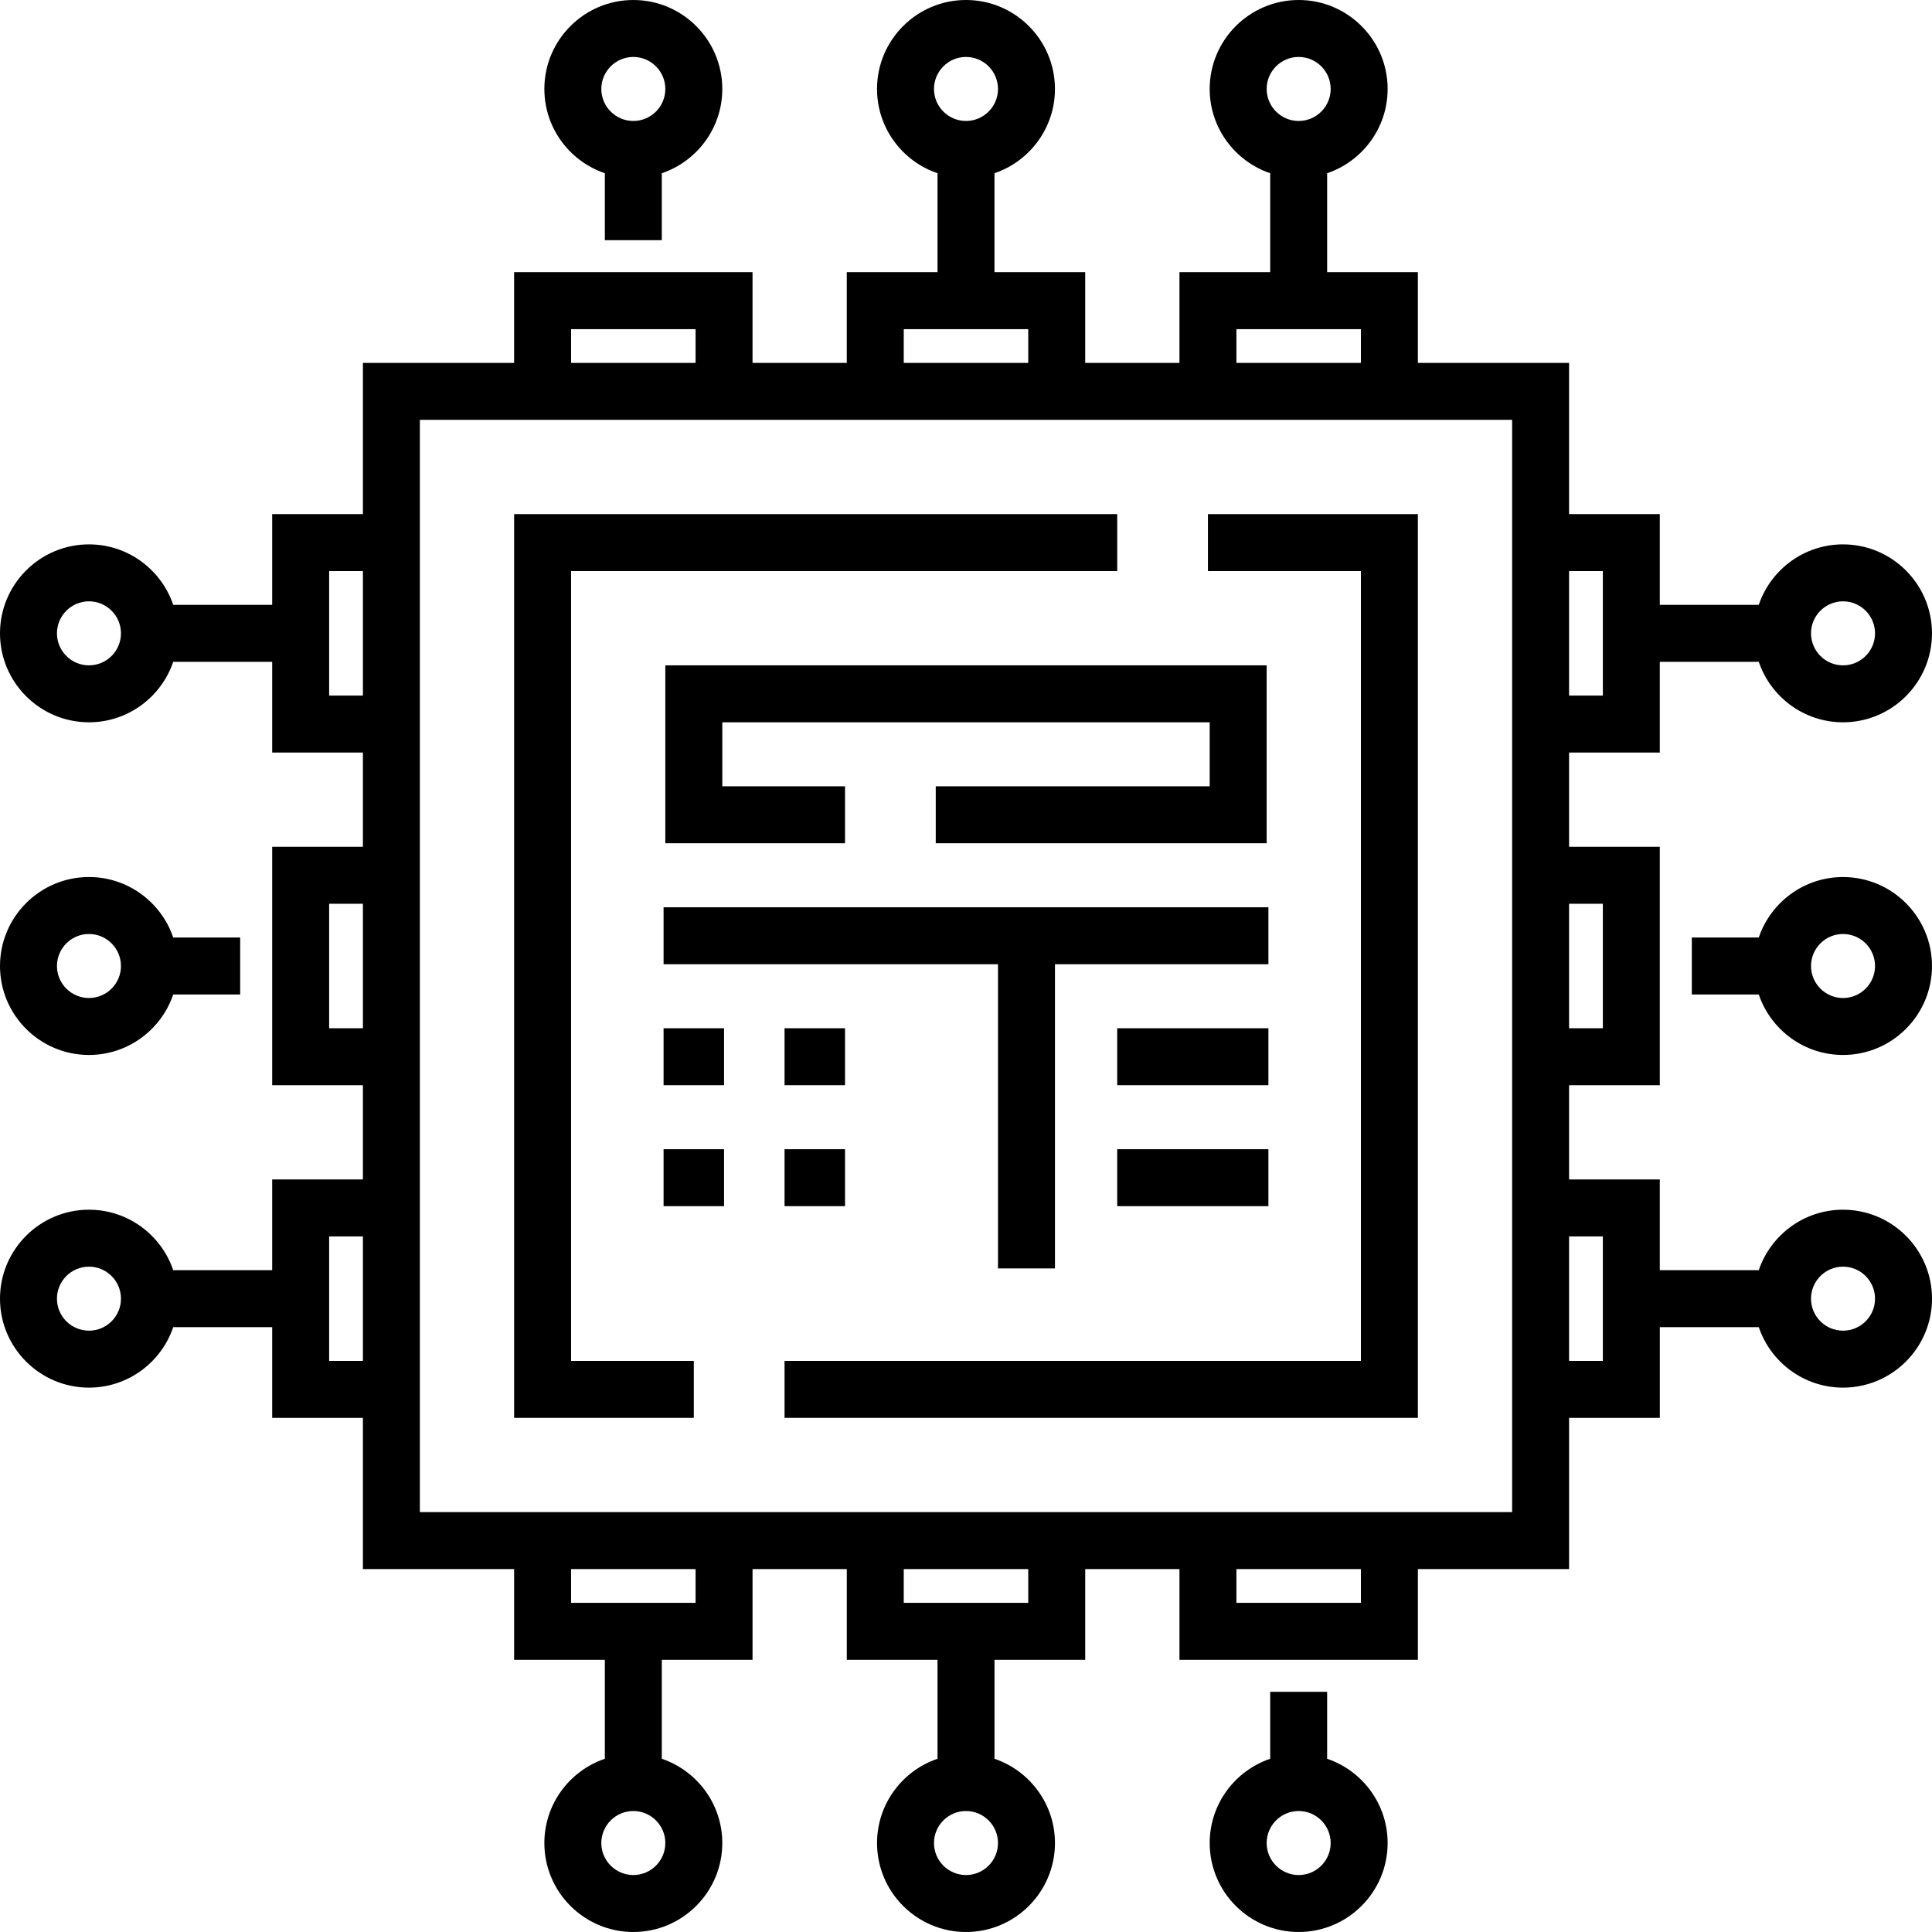
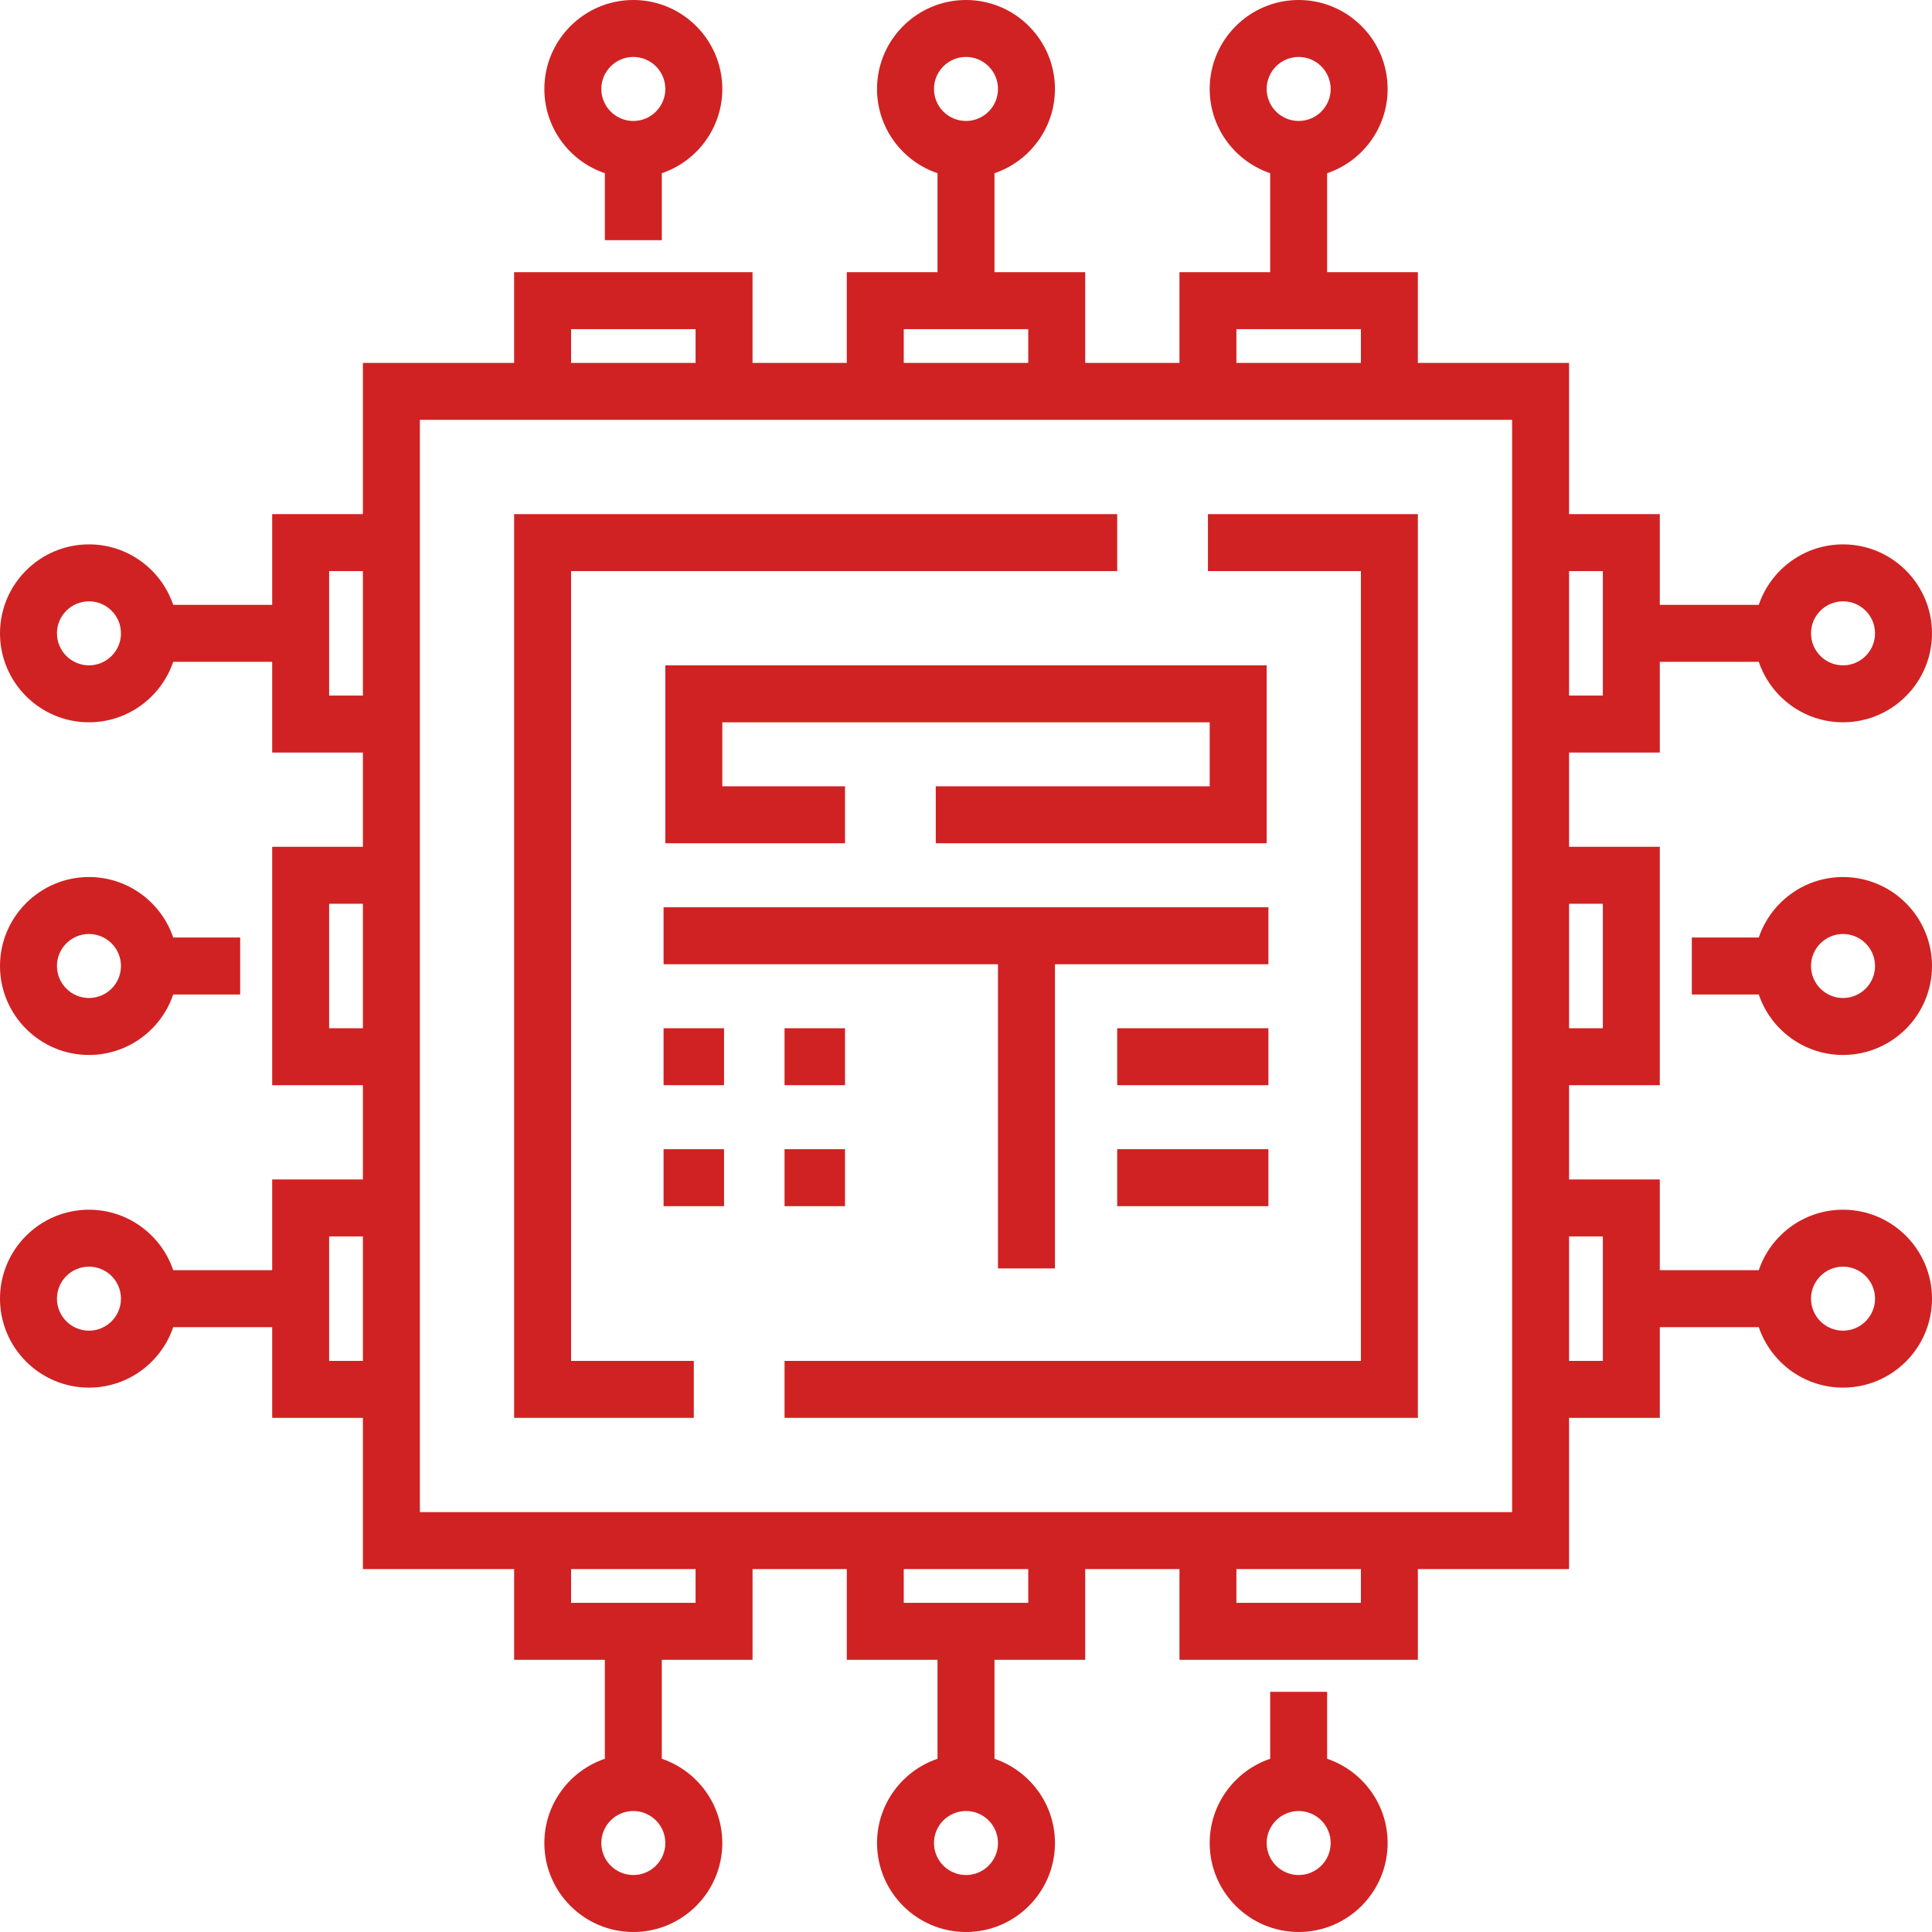
<svg xmlns="http://www.w3.org/2000/svg" viewBox="0 0 512.002 512">
-   <path d="m151.344 151.344h144.73v-15.094h-159.824v239.5h47.617v-15.094h-32.523zm0 0" />
-   <path d="m320.117 151.344h40.539v209.312h-152.742v15.094h167.836v-239.5h-55.633zm0 0" />
-   <path d="m247.984 208.379v15.094h87.695v-47.148h-159.359v47.148h47.621v-15.094h-32.523v-16.961h129.164v16.961zm0 0" />
-   <path d="m264.48 336.148h15.098v-80.613h56.566v-15.094h-160.289v15.094h88.625zm0 0" />
-   <path d="m175.855 272.496h16.027v15.094h-16.027zm0 0" />
-   <path d="m207.914 272.496h16.027v15.094h-16.027zm0 0" />
-   <path d="m175.855 304.555h16.027v15.094h-16.027zm0 0" />
-   <path d="m296.074 272.496h40.07v15.094h-40.07zm0 0" />
-   <path d="m296.074 304.555h40.07v15.094h-40.07zm0 0" />
-   <path d="m488.422 232.426c-10.359 0-19.176 6.719-22.328 16.027h-17.742v15.098h17.742c3.152 9.309 11.969 16.027 22.328 16.027 13.004 0 23.578-10.574 23.578-23.574 0-13.004-10.574-23.578-23.578-23.578zm0 32.059c-4.676 0-8.48-3.805-8.48-8.484 0-4.676 3.805-8.48 8.48-8.48 4.68 0 8.484 3.805 8.484 8.48 0 4.68-3.805 8.484-8.484 8.484zm0 0" />
-   <path d="m488.422 320.586c-10.359 0-19.176 6.719-22.328 16.027h-26.227v-24.043h-24.043v-24.98h24.043v-63.18h-24.043v-24.977h24.043v-24.047h26.227c3.152 9.309 11.969 16.031 22.328 16.031 13.004 0 23.578-10.578 23.578-23.578s-10.574-23.574-23.578-23.574c-10.359 0-19.176 6.719-22.328 16.027h-26.227v-24.043h-24.043v-40.074h-40.074v-24.043h-24.043v-26.227c9.309-3.152 16.031-11.969 16.031-22.328 0-13-10.578-23.578-23.578-23.578s-23.578 10.578-23.578 23.578c0 10.359 6.723 19.176 16.031 22.328v26.227h-24.043v24.043h-24.98v-24.043h-24.043v-26.227c9.309-3.152 16.027-11.969 16.027-22.328 0-13-10.574-23.578-23.574-23.578s-23.578 10.578-23.578 23.578c0 10.359 6.719 19.176 16.031 22.328v26.227h-24.047v24.043h-24.977v-24.043h-63.184v24.043h-40.07v40.074h-24.043v24.043h-26.227c-3.152-9.309-11.969-16.027-22.328-16.027-13 0-23.578 10.574-23.578 23.574s10.578 23.578 23.578 23.578c10.359 0 19.176-6.723 22.328-16.031h26.227v24.047h24.043v24.977h-24.043v63.18h24.043v24.98h-24.043v24.043h-26.227c-3.152-9.309-11.969-16.027-22.328-16.027-13 0-23.578 10.574-23.578 23.574s10.578 23.578 23.578 23.578c10.359 0 19.176-6.719 22.328-16.031h26.227v24.047h24.043v40.07h40.074v24.047h24.043v26.223c-9.309 3.156-16.031 11.973-16.031 22.332 0 13 10.578 23.578 23.578 23.578s23.578-10.578 23.578-23.578c0-10.359-6.723-19.176-16.031-22.332v-26.223h24.047v-24.047h24.977v24.047h24.043v26.223c-9.309 3.156-16.027 11.973-16.027 22.332 0 13 10.574 23.578 23.578 23.578 13 0 23.574-10.578 23.574-23.578 0-10.359-6.719-19.176-16.027-22.332v-26.223h24.043v-24.047h24.977v24.047h63.184v-24.047h40.07v-40.07h24.047v-24.047h26.223c3.156 9.309 11.973 16.031 22.332 16.031 13 0 23.578-10.578 23.578-23.578s-10.578-23.574-23.582-23.574zm0-161.227c4.68 0 8.484 3.805 8.484 8.48 0 4.68-3.805 8.484-8.484 8.484-4.676 0-8.48-3.805-8.48-8.484 0-4.676 3.805-8.48 8.48-8.48zm-144.262-144.266c4.676 0 8.484 3.805 8.484 8.484 0 4.676-3.805 8.48-8.484 8.48-4.676 0-8.48-3.805-8.48-8.48 0-4.68 3.805-8.484 8.48-8.484zm-88.16 0c4.676 0 8.48 3.805 8.48 8.484 0 4.676-3.805 8.48-8.48 8.48s-8.484-3.805-8.484-8.48c.004-4.68 3.809-8.484 8.484-8.484zm-232.422 161.23c-4.68 0-8.484-3.805-8.484-8.484 0-4.676 3.805-8.48 8.484-8.48 4.676 0 8.48 3.805 8.48 8.48 0 4.68-3.805 8.484-8.48 8.484zm0 176.32c-4.68 0-8.484-3.805-8.484-8.484 0-4.676 3.805-8.48 8.484-8.48 4.676 0 8.48 3.805 8.48 8.48 0 4.68-3.805 8.484-8.48 8.484zm144.262 144.262c-4.676 0-8.484-3.805-8.484-8.48 0-4.68 3.805-8.484 8.484-8.484 4.676 0 8.48 3.805 8.48 8.484 0 4.676-3.805 8.48-8.48 8.48zm88.16 0c-4.676 0-8.484-3.805-8.484-8.48 0-4.68 3.805-8.484 8.484-8.484 4.676 0 8.48 3.805 8.48 8.484 0 4.676-3.805 8.48-8.48 8.48zm168.773-224.41h-8.949v-32.992h8.949zm0-88.16h-8.949v-32.992h8.949zm-97.109-97.109h32.992v8.949h-32.992zm-88.16 0h32.992v8.949h-32.992zm-88.16 0h32.992v8.949h-32.992zm-64.117 64.117h8.949v32.992h-8.949zm0 88.16h8.949v32.992h-8.949zm0 88.16h8.949v32.992h-8.949zm97.109 97.109h-32.992v-8.949h32.992zm88.16 0h-32.992v-8.949h32.992zm88.16 0h-32.992v-8.949h32.992zm40.074-24.043h-289.461v-289.461h289.461zm24.043-40.074h-8.949v-32.992h8.949zm63.648-8.012c-4.676 0-8.48-3.805-8.48-8.484 0-4.676 3.805-8.48 8.48-8.48 4.68 0 8.484 3.805 8.484 8.48 0 4.68-3.805 8.484-8.484 8.484zm0 0" />
-   <path d="m23.578 279.578c10.359 0 19.176-6.719 22.328-16.031h17.742v-15.094h-17.742c-3.152-9.309-11.969-16.031-22.328-16.031-13 .004-23.578 10.578-23.578 23.578s10.578 23.578 23.578 23.578zm0-32.059c4.676 0 8.48 3.805 8.48 8.484 0 4.676-3.805 8.48-8.48 8.48-4.68 0-8.484-3.805-8.484-8.48 0-4.68 3.805-8.484 8.484-8.484zm0 0" />
-   <path d="m160.293 45.906v17.746h15.094v-17.746c9.309-3.152 16.031-11.969 16.031-22.328 0-13-10.578-23.578-23.578-23.578s-23.578 10.578-23.578 23.578c0 10.359 6.723 19.176 16.031 22.328zm7.547-30.812c4.676 0 8.48 3.805 8.48 8.484 0 4.676-3.805 8.48-8.48 8.48-4.676 0-8.484-3.805-8.484-8.48 0-4.68 3.809-8.484 8.484-8.484zm0 0" />
-   <path d="m351.707 466.094v-17.742h-15.094v17.742c-9.309 3.156-16.031 11.969-16.031 22.332 0 13 10.578 23.574 23.578 23.574s23.578-10.574 23.578-23.574c0-10.363-6.723-19.176-16.031-22.332zm-7.547 30.812c-4.676 0-8.48-3.805-8.48-8.48 0-4.68 3.805-8.484 8.48-8.484 4.676 0 8.484 3.805 8.484 8.484 0 4.676-3.809 8.48-8.484 8.48zm0 0" />
-   <path d="m207.914 304.555h16.027v15.094h-16.027zm0 0" />
+   <g fill="#d02222">
+     <path d="m151.344 151.344h144.73v-15.094h-159.824v239.5h47.617v-15.094h-32.523zm0 0" />
+     <path d="m320.117 151.344h40.539v209.312h-152.742v15.094h167.836v-239.5h-55.633zm0 0" />
+     <path d="m247.984 208.379v15.094h87.695v-47.148h-159.359v47.148h47.621v-15.094h-32.523v-16.961h129.164v16.961zm0 0" />
+     <path d="m264.48 336.148h15.098v-80.613h56.566v-15.094h-160.289v15.094h88.625zm0 0" />
+     <path d="m175.855 272.496h16.027v15.094h-16.027zm0 0" />
+     <path d="m207.914 272.496h16.027v15.094h-16.027zm0 0" />
+     <path d="m175.855 304.555h16.027v15.094h-16.027zm0 0" />
+     <path d="m296.074 272.496h40.07v15.094h-40.07zm0 0" />
+     <path d="m296.074 304.555h40.07v15.094h-40.07zm0 0" />
+     <path d="m488.422 232.426c-10.359 0-19.176 6.719-22.328 16.027h-17.742v15.098h17.742c3.152 9.309 11.969 16.027 22.328 16.027 13.004 0 23.578-10.574 23.578-23.574 0-13.004-10.574-23.578-23.578-23.578zm0 32.059c-4.676 0-8.48-3.805-8.48-8.484 0-4.676 3.805-8.48 8.48-8.48 4.68 0 8.484 3.805 8.484 8.48 0 4.68-3.805 8.484-8.484 8.484zm0 0" />
+     <path d="m488.422 320.586c-10.359 0-19.176 6.719-22.328 16.027h-26.227v-24.043h-24.043v-24.98h24.043v-63.18h-24.043v-24.977h24.043v-24.047h26.227c3.152 9.309 11.969 16.031 22.328 16.031 13.004 0 23.578-10.578 23.578-23.578s-10.574-23.574-23.578-23.574c-10.359 0-19.176 6.719-22.328 16.027h-26.227v-24.043h-24.043v-40.074h-40.074v-24.043h-24.043v-26.227c9.309-3.152 16.031-11.969 16.031-22.328 0-13-10.578-23.578-23.578-23.578s-23.578 10.578-23.578 23.578c0 10.359 6.723 19.176 16.031 22.328v26.227h-24.043v24.043h-24.98v-24.043h-24.043v-26.227c9.309-3.152 16.027-11.969 16.027-22.328 0-13-10.574-23.578-23.574-23.578s-23.578 10.578-23.578 23.578c0 10.359 6.719 19.176 16.031 22.328v26.227h-24.047v24.043h-24.977v-24.043h-63.184v24.043h-40.07v40.074h-24.043v24.043h-26.227c-3.152-9.309-11.969-16.027-22.328-16.027-13 0-23.578 10.574-23.578 23.574s10.578 23.578 23.578 23.578c10.359 0 19.176-6.723 22.328-16.031h26.227v24.047h24.043v24.977h-24.043v63.18h24.043v24.98h-24.043v24.043h-26.227c-3.152-9.309-11.969-16.027-22.328-16.027-13 0-23.578 10.574-23.578 23.574s10.578 23.578 23.578 23.578c10.359 0 19.176-6.719 22.328-16.031h26.227v24.047h24.043v40.07h40.074v24.047h24.043v26.223c-9.309 3.156-16.031 11.973-16.031 22.332 0 13 10.578 23.578 23.578 23.578s23.578-10.578 23.578-23.578c0-10.359-6.723-19.176-16.031-22.332v-26.223h24.047v-24.047h24.977v24.047h24.043v26.223c-9.309 3.156-16.027 11.973-16.027 22.332 0 13 10.574 23.578 23.578 23.578 13 0 23.574-10.578 23.574-23.578 0-10.359-6.719-19.176-16.027-22.332v-26.223h24.043v-24.047h24.977v24.047h63.184v-24.047h40.07v-40.07h24.047v-24.047h26.223c3.156 9.309 11.973 16.031 22.332 16.031 13 0 23.578-10.578 23.578-23.578s-10.578-23.574-23.582-23.574zm0-161.227c4.68 0 8.484 3.805 8.484 8.48 0 4.68-3.805 8.484-8.484 8.484-4.676 0-8.48-3.805-8.48-8.484 0-4.676 3.805-8.48 8.48-8.48zm-144.262-144.266c4.676 0 8.484 3.805 8.484 8.484 0 4.676-3.805 8.48-8.484 8.48-4.676 0-8.48-3.805-8.48-8.48 0-4.68 3.805-8.484 8.48-8.484zm-88.16 0c4.676 0 8.48 3.805 8.48 8.484 0 4.676-3.805 8.48-8.48 8.48s-8.484-3.805-8.484-8.48c.004-4.68 3.809-8.484 8.484-8.484zm-232.422 161.23c-4.68 0-8.484-3.805-8.484-8.484 0-4.676 3.805-8.48 8.484-8.48 4.676 0 8.48 3.805 8.48 8.48 0 4.68-3.805 8.484-8.48 8.484zm0 176.32c-4.68 0-8.484-3.805-8.484-8.484 0-4.676 3.805-8.48 8.484-8.48 4.676 0 8.48 3.805 8.48 8.48 0 4.68-3.805 8.484-8.48 8.484zm144.262 144.262c-4.676 0-8.484-3.805-8.484-8.48 0-4.68 3.805-8.484 8.484-8.484 4.676 0 8.48 3.805 8.48 8.484 0 4.676-3.805 8.48-8.48 8.48zm88.16 0c-4.676 0-8.484-3.805-8.484-8.48 0-4.68 3.805-8.484 8.484-8.484 4.676 0 8.48 3.805 8.48 8.484 0 4.676-3.805 8.48-8.48 8.48zm168.773-224.41h-8.949v-32.992h8.949zm0-88.16h-8.949v-32.992h8.949zm-97.109-97.109h32.992v8.949h-32.992zm-88.16 0h32.992v8.949h-32.992zm-88.16 0h32.992v8.949h-32.992zm-64.117 64.117h8.949v32.992h-8.949zm0 88.16h8.949v32.992h-8.949zm0 88.16h8.949v32.992h-8.949zm97.109 97.109h-32.992v-8.949h32.992zm88.16 0h-32.992v-8.949h32.992zm88.16 0h-32.992v-8.949h32.992zm40.074-24.043h-289.461v-289.461h289.461zm24.043-40.074h-8.949v-32.992h8.949zm63.648-8.012c-4.676 0-8.48-3.805-8.48-8.484 0-4.676 3.805-8.48 8.48-8.48 4.68 0 8.484 3.805 8.484 8.48 0 4.68-3.805 8.484-8.484 8.484zm0 0" />
+     <path d="m23.578 279.578c10.359 0 19.176-6.719 22.328-16.031h17.742v-15.094h-17.742c-3.152-9.309-11.969-16.031-22.328-16.031-13 .004-23.578 10.578-23.578 23.578s10.578 23.578 23.578 23.578zm0-32.059c4.676 0 8.48 3.805 8.48 8.484 0 4.676-3.805 8.48-8.48 8.48-4.68 0-8.484-3.805-8.484-8.48 0-4.68 3.805-8.484 8.484-8.484zm0 0" />
+     <path d="m160.293 45.906v17.746h15.094v-17.746c9.309-3.152 16.031-11.969 16.031-22.328 0-13-10.578-23.578-23.578-23.578s-23.578 10.578-23.578 23.578c0 10.359 6.723 19.176 16.031 22.328zm7.547-30.812c4.676 0 8.48 3.805 8.48 8.484 0 4.676-3.805 8.48-8.48 8.48-4.676 0-8.484-3.805-8.484-8.48 0-4.68 3.809-8.484 8.484-8.484zm0 0" />
+     <path d="m351.707 466.094v-17.742h-15.094v17.742c-9.309 3.156-16.031 11.969-16.031 22.332 0 13 10.578 23.574 23.578 23.574s23.578-10.574 23.578-23.574c0-10.363-6.723-19.176-16.031-22.332zm-7.547 30.812c-4.676 0-8.48-3.805-8.48-8.48 0-4.68 3.805-8.484 8.48-8.484 4.676 0 8.484 3.805 8.484 8.484 0 4.676-3.809 8.48-8.484 8.48zm0 0" />
+     <path d="m207.914 304.555h16.027v15.094h-16.027zm0 0" />
+   </g>
</svg>
